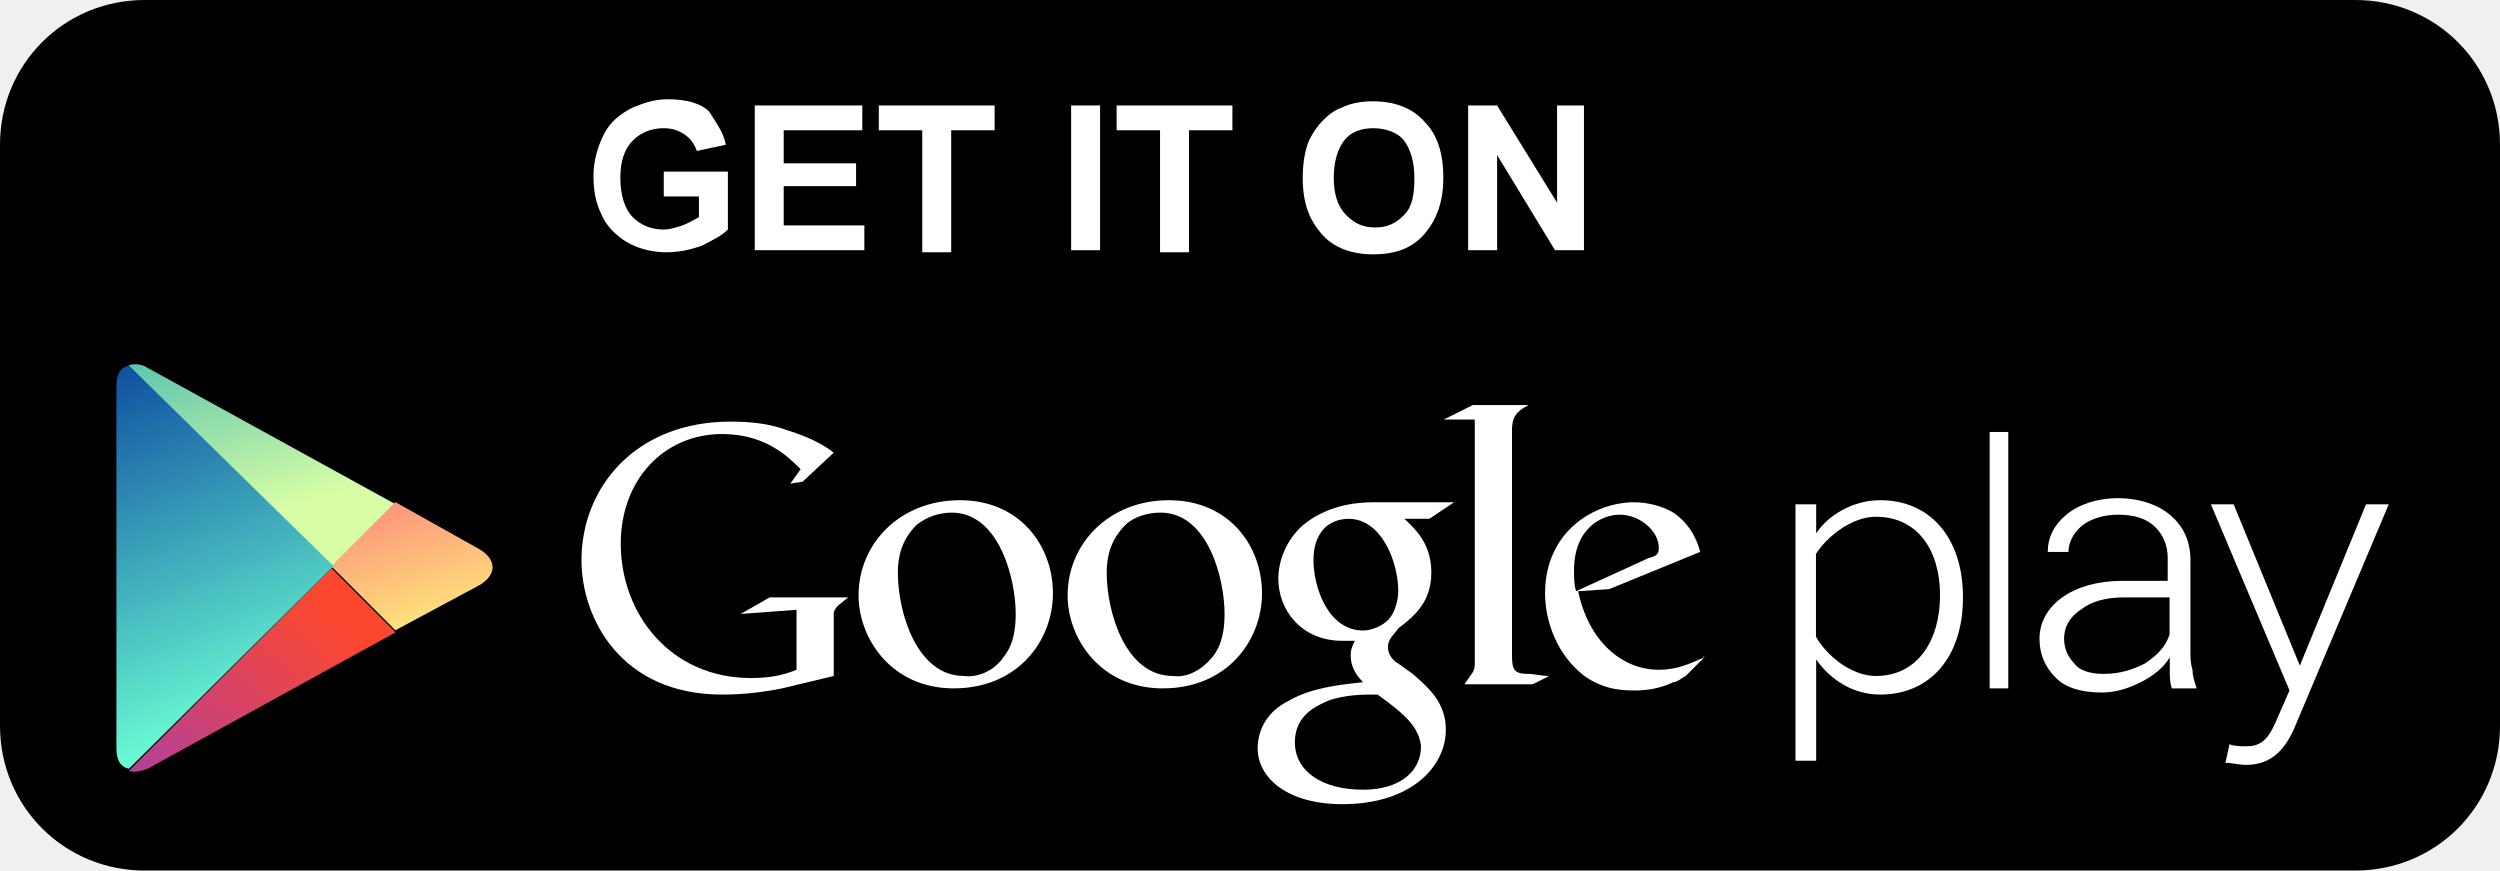
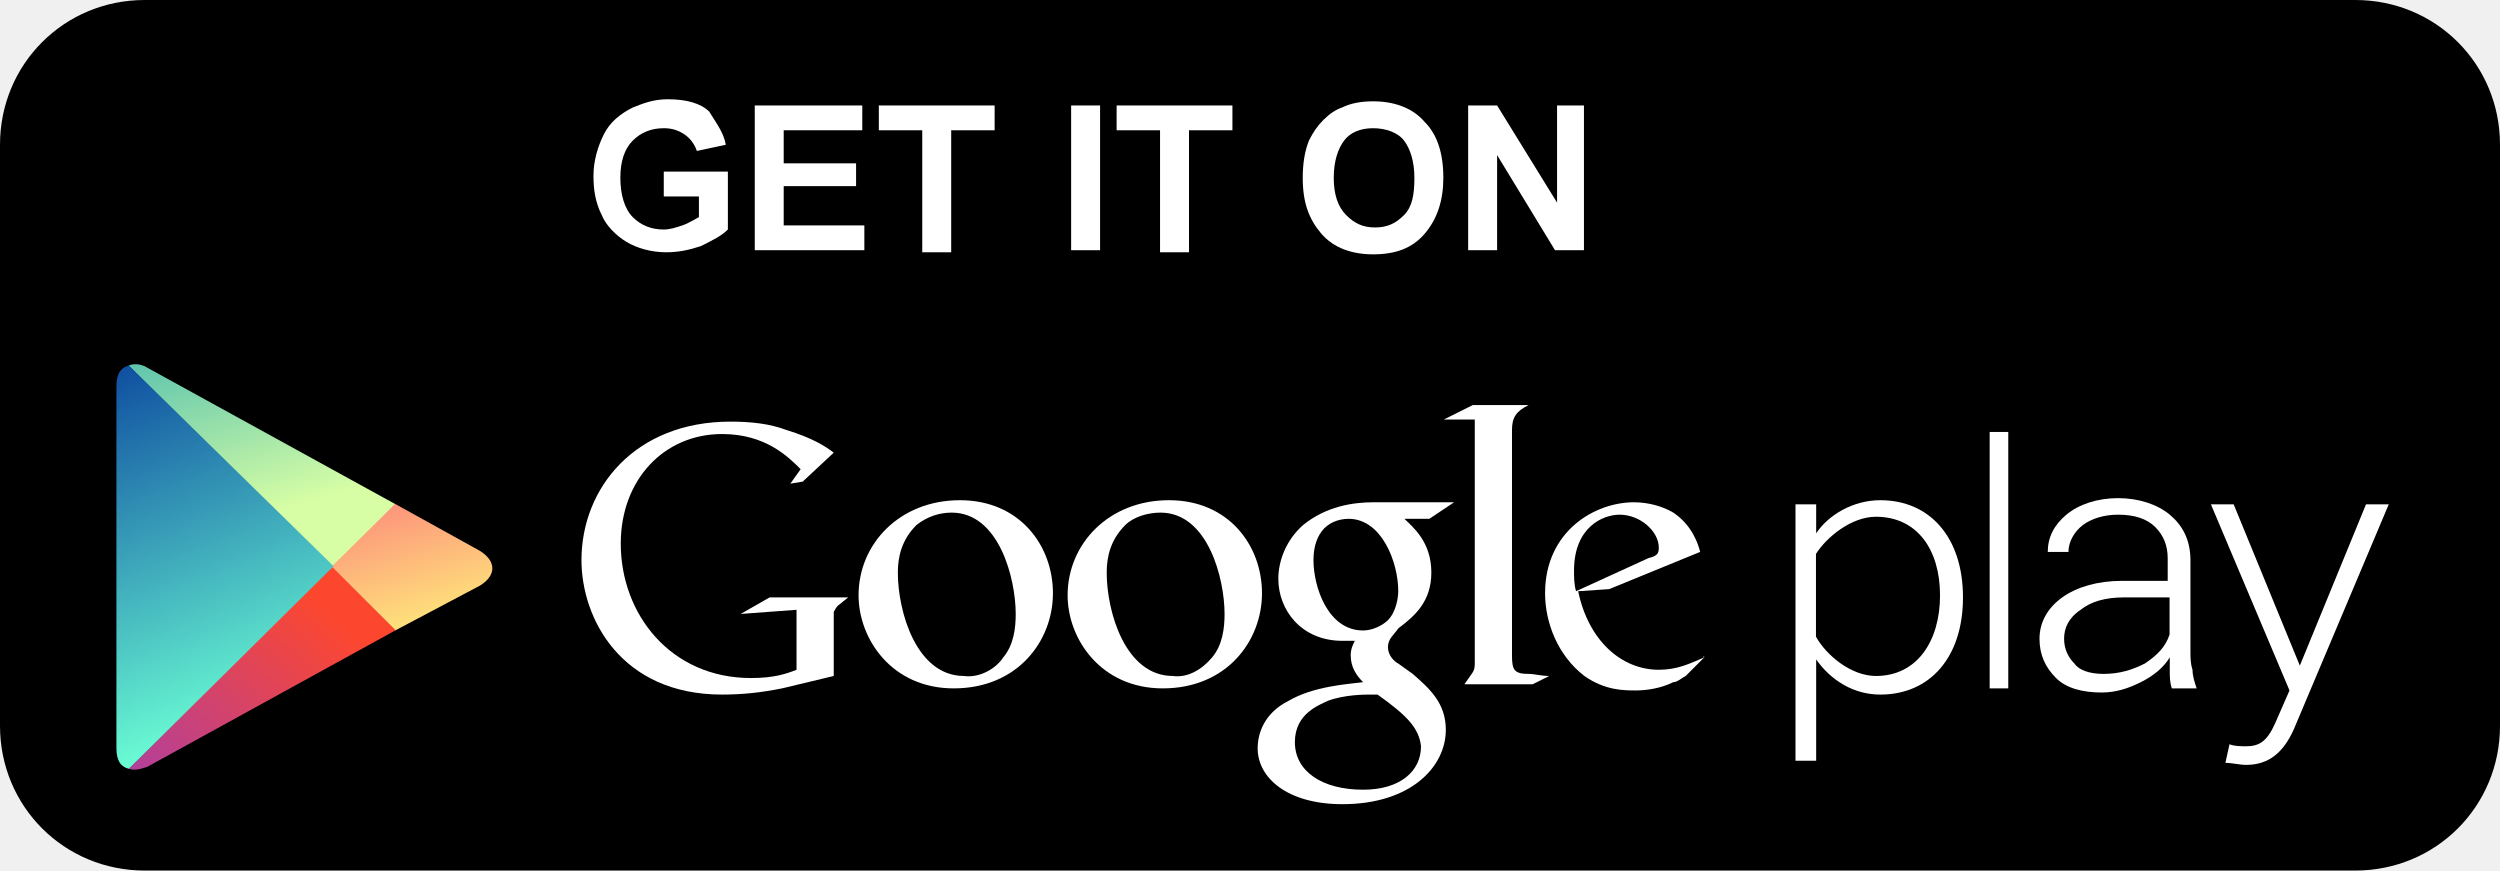
- <svg xmlns="http://www.w3.org/2000/svg" id="gPlaySvg" data-name="gPlaySvg" viewBox="0 0 120.9 42.1" style="height:60px;width:auto;">
+ <svg xmlns="http://www.w3.org/2000/svg" id="gPlaySvg" viewBox="0 0 120.9 42.1">
  <defs>
-     <linearGradient id="linear-gradient" x1="-1782.62" y1="-422.7" x2="-1782.12" y2="-421.41" gradientTransform="translate(23086.22 4168.78) scale(12.95 9.83)" gradientUnits="userSpaceOnUse">
+     <linearGradient id="linear-gradient" x1="-2279.49" y1="730.09" x2="-2278.99" y2="728.8" gradientTransform="translate(29527.27 7188.49) scale(12.95 -9.83)" gradientUnits="userSpaceOnUse">
      <stop offset="0" stop-color="#19a3b4" />
      <stop offset=".35" stop-color="#5bc3af" />
      <stop offset=".92" stop-color="#c8f7a6" />
      <stop offset="1" stop-color="#d7fea5" />
    </linearGradient>
-     <linearGradient id="linear-gradient-2" x1="-1686.02" y1="-339.67" x2="-1685.13" y2="-337.38" gradientTransform="translate(13228.27 2106.84) scale(7.84 6.15)" gradientUnits="userSpaceOnUse">
+     <linearGradient id="linear-gradient-2" x1="-2155.67" y1="629.23" x2="-2154.79" y2="626.97" gradientTransform="translate(16915.03 3886.39) scale(7.84 -6.15)" gradientUnits="userSpaceOnUse">
      <stop offset="0" stop-color="#fc227c" />
      <stop offset="1" stop-color="#feeb7b" />
    </linearGradient>
-     <linearGradient id="linear-gradient-3" x1="-1747.19" y1="-492.39" x2="-1746.99" y2="-491.41" gradientTransform="translate(18286.39 9666.35) scale(10.46 19.6)" gradientUnits="userSpaceOnUse">
-       <stop offset="0" stop-color="#0e4da0" />
-       <stop offset="1" stop-color="#6bfed4" />
-     </linearGradient>
-     <linearGradient id="linear-gradient-4" x1="-1782.07" y1="-422.72" x2="-1783.33" y2="-421.62" gradientTransform="translate(23145.02 4191.51) scale(12.98 9.85)" gradientUnits="userSpaceOnUse">
+     <linearGradient id="linear-gradient-3" x1="-2279.35" y1="729.76" x2="-2280.61" y2="728.66" gradientTransform="translate(29602.24 7217.96) scale(12.98 -9.85)" gradientUnits="userSpaceOnUse">
      <stop offset="0" stop-color="#fc472e" />
      <stop offset="0" stop-color="#fc472f" />
      <stop offset="1" stop-color="#893cd8" />
    </linearGradient>
+     <linearGradient id="linear-gradient-4" x1="-2234.81" y1="814.41" x2="-2234.61" y2="813.43" gradientTransform="translate(23385.33 15978.55) scale(10.46 -19.6)" gradientUnits="userSpaceOnUse">
+       <stop offset="0" stop-color="#0e4da0" />
+       <stop offset="1" stop-color="#6bfed4" />
+     </linearGradient>
  </defs>
  <path id="Rectangle-1" d="M7,0h106.9c3.9,0,7,3.1,7,7v28.1c0,3.9-3.1,7-7,7H7c-3.9,0-7-3.1-7-7V7C0,3.1,3.1,0,7,0Z" />
  <path id="path-2" d="M19.12,24.38l-12-6.6c-.3-.2-.7-.2-.9-.1l9.9,9.8,3-3.1" fill="url(#linear-gradient)" />
-   <path id="Fill-2" d="M19.12,30.48l4.1-2.2c.8-.5.8-1.2,0-1.7l-4.1-2.3-3.1,3.1,3.1,3.1" fill="url(#linear-gradient-2)" />
-   <path id="path-6" d="M6.23,17.68c-.4.1-.6.4-.6,1v17.5c0,.6.2.9.6,1l9.9-9.8-9.9-9.7" fill="url(#linear-gradient-3)" />
-   <path id="path-9" d="M6.23,37.28c.3.1.6,0,.9-.1l12-6.6-3.1-3.1-9.8,9.8" fill="url(#linear-gradient-4)" />
+   <path id="Fill-2" d="M19.11,30.49l4.1-2.17c.8-.49.8-1.18,0-1.68l-4.1-2.27-3.1,3.06,3.1,3.06" fill="url(#linear-gradient-2)" />
+   <path id="path-9" d="M6.23,37.18c.3.1.6,0,.9-.1l12-6.6-3.1-3.1-9.8,9.8" fill="url(#linear-gradient-3)" />
+   <path id="path-6" d="M6.23,17.68c-.4.1-.6.4-.6,1v17.5c0,.6.2.9.6,1l9.9-9.8-9.9-9.7" fill="url(#linear-gradient-4)" />
  <path id="Fill-1" d="M82.42,31.79l-.9.9c-.2.1-.4.3-.6.3-.6.3-1.3.4-1.8.4-.6,0-1.5,0-2.5-.7-1.3-1-1.9-2.6-1.9-4,0-3,2.4-4.4,4.3-4.4.7,0,1.4.2,1.9.5.9.6,1.2,1.5,1.3,1.9l-4.4,1.8-1.5.1c.5,2.4,2.1,3.8,3.9,3.8.9,0,1.5-.3,2.2-.6-.1,0,0-.1,0,0h0ZM79.72,26.99c.4-.1.5-.2.5-.5,0-.8-.9-1.6-1.9-1.6-.8,0-2.2.6-2.2,2.7,0,.3,0,.7.1,1l3.5-1.6h0Z" fill="#fff" />
-   <path id="Fill-2-2" data-name="Fill-2" d="M73.12,31.69c0,.7.1.9.8.9.3,0,.6.1,1,.1l-.8.4h-3.3c.4-.6.5-.6.5-1v-11.8h-1.5l1.4-.7h2.7c-.6.3-.8.6-.8,1.2v10.9" fill="#fff" />
-   <path id="Fill-3" d="M67.92,25.09c.4.4,1.3,1.1,1.3,2.6,0,1.4-.8,2.1-1.6,2.7-.2.3-.5.5-.5.9s.3.7.5.8l.7.5c.8.7,1.6,1.4,1.6,2.7,0,1.8-1.7,3.6-5,3.6-2.7,0-4.1-1.3-4.1-2.7,0-.7.3-1.7,1.5-2.3,1.2-.7,2.8-.8,3.6-.9-.3-.3-.6-.7-.6-1.3,0-.3.1-.5.2-.7h-.6c-2,0-3.1-1.5-3.1-3,0-.9.4-1.9,1.2-2.6,1.1-.9,2.4-1.1,3.4-1.1h3.9l-1.2.8h-1.2ZM66.62,33.59h-.4c-.2,0-1.2,0-2,.3-.4.2-1.6.6-1.6,2s1.3,2.3,3.3,2.3c1.8,0,2.8-.9,2.8-2.1-.1-.9-.7-1.5-2.1-2.5h0ZM67.12,29.99c.4-.4.5-1.1.5-1.4,0-1.4-.8-3.5-2.4-3.5-.5,0-1,.2-1.3.6s-.4.9-.4,1.4c0,1.3.7,3.4,2.4,3.4.4,0,.9-.2,1.2-.5h0Z" fill="#fff" />
+   <path id="Fill-2-2" d="M73.12,31.69c0,.7.1.9.8.9.3,0,.6.1,1,.1l-.8.4h-3.3c.4-.6.5-.6.5-1v-11.8h-1.5l1.4-.7h2.7c-.6.3-.8.6-.8,1.2v10.9" fill="#fff" />
+   <path id="Fill-3" d="M67.92,25.09c.4.4,1.3,1.1,1.3,2.6,0,1.4-.8,2.1-1.6,2.7-.2.3-.5.5-.5.9s.3.7.5.8l.7.5c.8.7,1.6,1.4,1.6,2.7,0,1.8-1.7,3.6-5,3.6-2.7,0-4.1-1.3-4.1-2.7,0-.7.3-1.7,1.5-2.3,1.2-.7,2.8-.8,3.6-.9-.3-.3-.6-.7-.6-1.3,0-.3.1-.5.2-.7h-.6c-2,0-3.1-1.5-3.1-3,0-.9.4-1.9,1.2-2.6,1.1-.9,2.4-1.1,3.4-1.1h3.9l-1.2.8s-1.2,0-1.2,0ZM66.62,33.59h-.4c-.2,0-1.2,0-2,.3-.4.2-1.6.6-1.6,2s1.3,2.3,3.3,2.3c1.8,0,2.8-.9,2.8-2.1-.1-.9-.7-1.5-2.1-2.5h0ZM67.12,29.99c.4-.4.5-1.1.5-1.4,0-1.4-.8-3.5-2.4-3.5-.5,0-1,.2-1.3.6s-.4.9-.4,1.4c0,1.3.7,3.4,2.4,3.4.4,0,.9-.2,1.2-.5h0Z" fill="#fff" />
  <path id="Fill-4" d="M56.23,33.29c-3,0-4.6-2.4-4.6-4.5,0-2.5,2-4.6,4.9-4.6s4.5,2.2,4.5,4.5-1.7,4.6-4.8,4.6h0ZM58.62,31.79c.5-.6.6-1.4.6-2.1,0-1.7-.8-4.9-3.1-4.9-.6,0-1.3.2-1.7.6-.7.7-.9,1.5-.9,2.3,0,1.9.9,5,3.2,5,.7.1,1.4-.3,1.9-.9h0Z" fill="#fff" />
  <path id="Fill-5" d="M46.12,33.29c-3,0-4.6-2.4-4.6-4.5,0-2.5,2-4.6,4.9-4.6s4.5,2.2,4.5,4.5-1.7,4.6-4.8,4.6h0ZM48.52,31.79c.5-.6.6-1.4.6-2.1,0-1.7-.8-4.9-3.1-4.9-.6,0-1.2.2-1.7.6-.7.7-.9,1.5-.9,2.3,0,1.9.9,5,3.2,5,.7.1,1.5-.3,1.9-.9h0Z" fill="#fff" />
-   <path id="Fill-6" d="M40.32,32.69l-2.5.6c-1,.2-1.9.3-2.9.3-4.9,0-6.8-3.7-6.8-6.5,0-3.5,2.6-6.7,7.2-6.7,1,0,1.9.1,2.7.4,1.3.4,1.9.8,2.3,1.1l-1.5,1.4-.6.1.5-.7c-.6-.6-1.7-1.7-3.8-1.7-2.8,0-4.9,2.2-4.9,5.3,0,3.4,2.4,6.5,6.3,6.5,1.1,0,1.7-.2,2.2-.4v-2.9l-2.7.2,1.4-.8h3.8l-.5.4q-.1.1-.2.3v3.1" fill="#fff" />
+   <path id="Fill-6" d="M40.32,32.69l-2.5.6c-1,.2-1.9.3-2.9.3-4.9,0-6.8-3.7-6.8-6.5,0-3.5,2.6-6.7,7.2-6.7,1,0,1.9.1,2.7.4,1.3.4,1.9.8,2.3,1.1l-1.5,1.4-.6.1.5-.7c-.6-.6-1.7-1.7-3.8-1.7-2.8,0-4.9,2.2-4.9,5.3,0,3.4,2.4,6.5,6.3,6.5,1.1,0,1.7-.2,2.2-.4v-2.9l-2.7.2,1.4-.8h3.8l-.5.4c-.07.07-.13.17-.2.3v3.1" fill="#fff" />
  <path id="Fill-7" d="M87.83,31.89v4.9h-1v-12.4h1v1.4c.6-.9,1.8-1.6,3.1-1.6,2.4,0,4,1.8,4,4.7s-1.6,4.7-4,4.7c-1.3,0-2.4-.7-3.1-1.7h0ZM93.82,28.79c0-2.2-1.1-3.8-3.1-3.8-1.2,0-2.4,1-2.9,1.8v4c.5.9,1.7,1.9,2.9,1.9,2,0,3.1-1.7,3.1-3.9h0Z" fill="#fff" />
  <polygon id="Fill-8" points="96.22 20.89 97.12 20.89 97.12 33.29 96.22 33.29 96.22 20.89" fill="#fff" />
  <path id="Fill-9" d="M107.82,35.99c.2.1.6.1.8.1.6,0,1-.2,1.4-1.1l.7-1.6-3.8-9h1.1l3.2,7.8,3.2-7.8h1.1l-4.6,10.9c-.5,1.1-1.2,1.7-2.3,1.7-.3,0-.7-.1-1-.1l.2-.9" fill="#fff" />
-   <path id="Fill-10" d="M105.03,33.29c-.1-.3-.1-.6-.1-.8v-.7c-.3.5-.8.9-1.4,1.2s-1.2.5-1.9.5c-.9,0-1.7-.2-2.2-.7s-.8-1.1-.8-1.9.4-1.5,1.1-2,1.7-.8,2.9-.8h2.2v-1.1c0-.6-.2-1.1-.6-1.5s-1-.6-1.8-.6c-.7,0-1.3.2-1.7.5-.4.3-.7.8-.7,1.3h-1c0-.7.3-1.3.9-1.8s1.5-.8,2.5-.8,1.9.3,2.5.8,1,1.2,1,2.2v4.4c0,.3,0,.6.1.9,0,.3.1.6.2.9h-1.2ZM101.72,32.59c.8,0,1.4-.2,2-.5.6-.4,1-.8,1.2-1.4v-1.8h-2.2c-.9,0-1.6.2-2.1.6-.6.4-.8.9-.8,1.4s.2.9.5,1.2c.2.3.7.5,1.4.5h0Z" fill="#fff" />
-   <path d="M32.1,9.5v-1.2h3.1v2.8c-.3.3-.7.5-1.3.8-.6.2-1.1.3-1.7.3-.7,0-1.4-.2-1.9-.5s-1-.8-1.2-1.3c-.3-.6-.4-1.2-.4-1.9s.2-1.4.5-2,.8-1,1.4-1.3c.5-.2,1-.4,1.7-.4.9,0,1.6.2,2,.6.3.5.7,1,.8,1.6l-1.4.3c-.1-.3-.3-.6-.6-.8-.3-.2-.6-.3-1-.3-.6,0-1.1.2-1.5.6s-.6,1-.6,1.8.2,1.5.6,1.9.9.6,1.5.6c.3,0,.6-.1.9-.2.3-.1.6-.3.8-.4v-1h-1.7Z" fill="#fff" />
+   <path id="Fill-10" d="M105.03,33.29c-.1-.3-.1-.6-.1-.8v-.7c-.3.5-.8.9-1.4,1.2s-1.2.5-1.9.5c-.9,0-1.7-.2-2.2-.7s-.8-1.1-.8-1.9.4-1.5,1.1-2,1.7-.8,2.9-.8h2.2v-1.1c0-.6-.2-1.1-.6-1.5s-1-.6-1.8-.6c-.7,0-1.3.2-1.7.5-.4.3-.7.8-.7,1.3h-1c0-.7.3-1.3.9-1.8s1.5-.8,2.5-.8,1.9.3,2.5.8,1,1.2,1,2.2v4.4c0,.3,0,.6.1.9,0,.3.1.6.2.9,0,0-1.2,0-1.2,0ZM101.72,32.59c.8,0,1.4-.2,2-.5.6-.4,1-.8,1.2-1.4v-1.8h-2.2c-.9,0-1.6.2-2.1.6-.6.4-.8.9-.8,1.4s.2.9.5,1.2c.2.3.7.5,1.4.5h0Z" fill="#fff" />
+   <path d="M32.1,9.5v-1.2h3.1v2.8c-.3.3-.7.5-1.3.8-.6.2-1.1.3-1.7.3-.7,0-1.4-.2-1.9-.5s-1-.8-1.2-1.3c-.3-.6-.4-1.2-.4-1.9s.2-1.4.5-2,.8-1,1.4-1.3c.5-.2,1-.4,1.7-.4.9,0,1.6.2,2,.6.3.5.7,1,.8,1.6l-1.4.3c-.1-.3-.3-.6-.6-.8-.3-.2-.6-.3-1-.3-.6,0-1.1.2-1.5.6s-.6,1-.6,1.8.2,1.5.6,1.9.9.6,1.5.6c.3,0,.6-.1.9-.2.3-.1.6-.3.8-.4v-1s-1.7,0-1.7,0Z" fill="#fff" />
  <path d="M36.5,12.1v-7h5.2v1.2h-3.8v1.6h3.5v1.1h-3.5v1.9h3.9v1.2s-5.3,0-5.3,0Z" fill="#fff" />
  <path d="M44.6,12.1v-5.8h-2.1v-1.2h5.6v1.2h-2.1v5.9h-1.4v-.1Z" fill="#fff" />
  <path d="M51.8,12.1v-7h1.4v7h-1.4Z" fill="#fff" />
  <path d="M56.1,12.1v-5.8h-2.1v-1.2h5.6v1.2h-2.1v5.9h-1.4v-.1Z" fill="#fff" />
-   <path d="M63,8.6c0-.7.1-1.3.3-1.8.2-.4.4-.7.7-1,.3-.3.6-.5.9-.6.4-.2.9-.3,1.5-.3,1,0,1.9.3,2.5,1,.6.6.9,1.5.9,2.7,0,1.1-.3,2-.9,2.7s-1.4,1-2.5,1c-1,0-1.9-.3-2.5-1-.6-.7-.9-1.5-.9-2.7ZM64.5,8.6c0,.8.2,1.4.6,1.8.4.4.8.6,1.4.6s1-.2,1.4-.6c.4-.4.5-1,.5-1.8s-.2-1.4-.5-1.8-.9-.6-1.5-.6-1.1.2-1.4.6-.5,1-.5,1.8Z" fill="#fff" />
+   <path d="M63,8.6c0-.7.1-1.3.3-1.8.2-.4.4-.7.7-1,.3-.3.6-.5.9-.6.4-.2.9-.3,1.5-.3,1,0,1.9.3,2.5,1,.6.6.9,1.5.9,2.7,0,1.1-.3,2-.9,2.7s-1.4,1-2.5,1c-1,0-1.9-.3-2.5-1s-.9-1.5-.9-2.7ZM64.5,8.6c0,.8.2,1.4.6,1.8.4.4.8.6,1.4.6s1-.2,1.4-.6c.4-.4.5-1,.5-1.8s-.2-1.4-.5-1.8-.9-.6-1.5-.6-1.1.2-1.4.6-.5,1-.5,1.8Z" fill="#fff" />
  <path d="M71,12.1v-7h1.4l2.9,4.7v-4.7h1.3v7h-1.4l-2.8-4.6v4.6h-1.4Z" fill="#fff" />
</svg>
